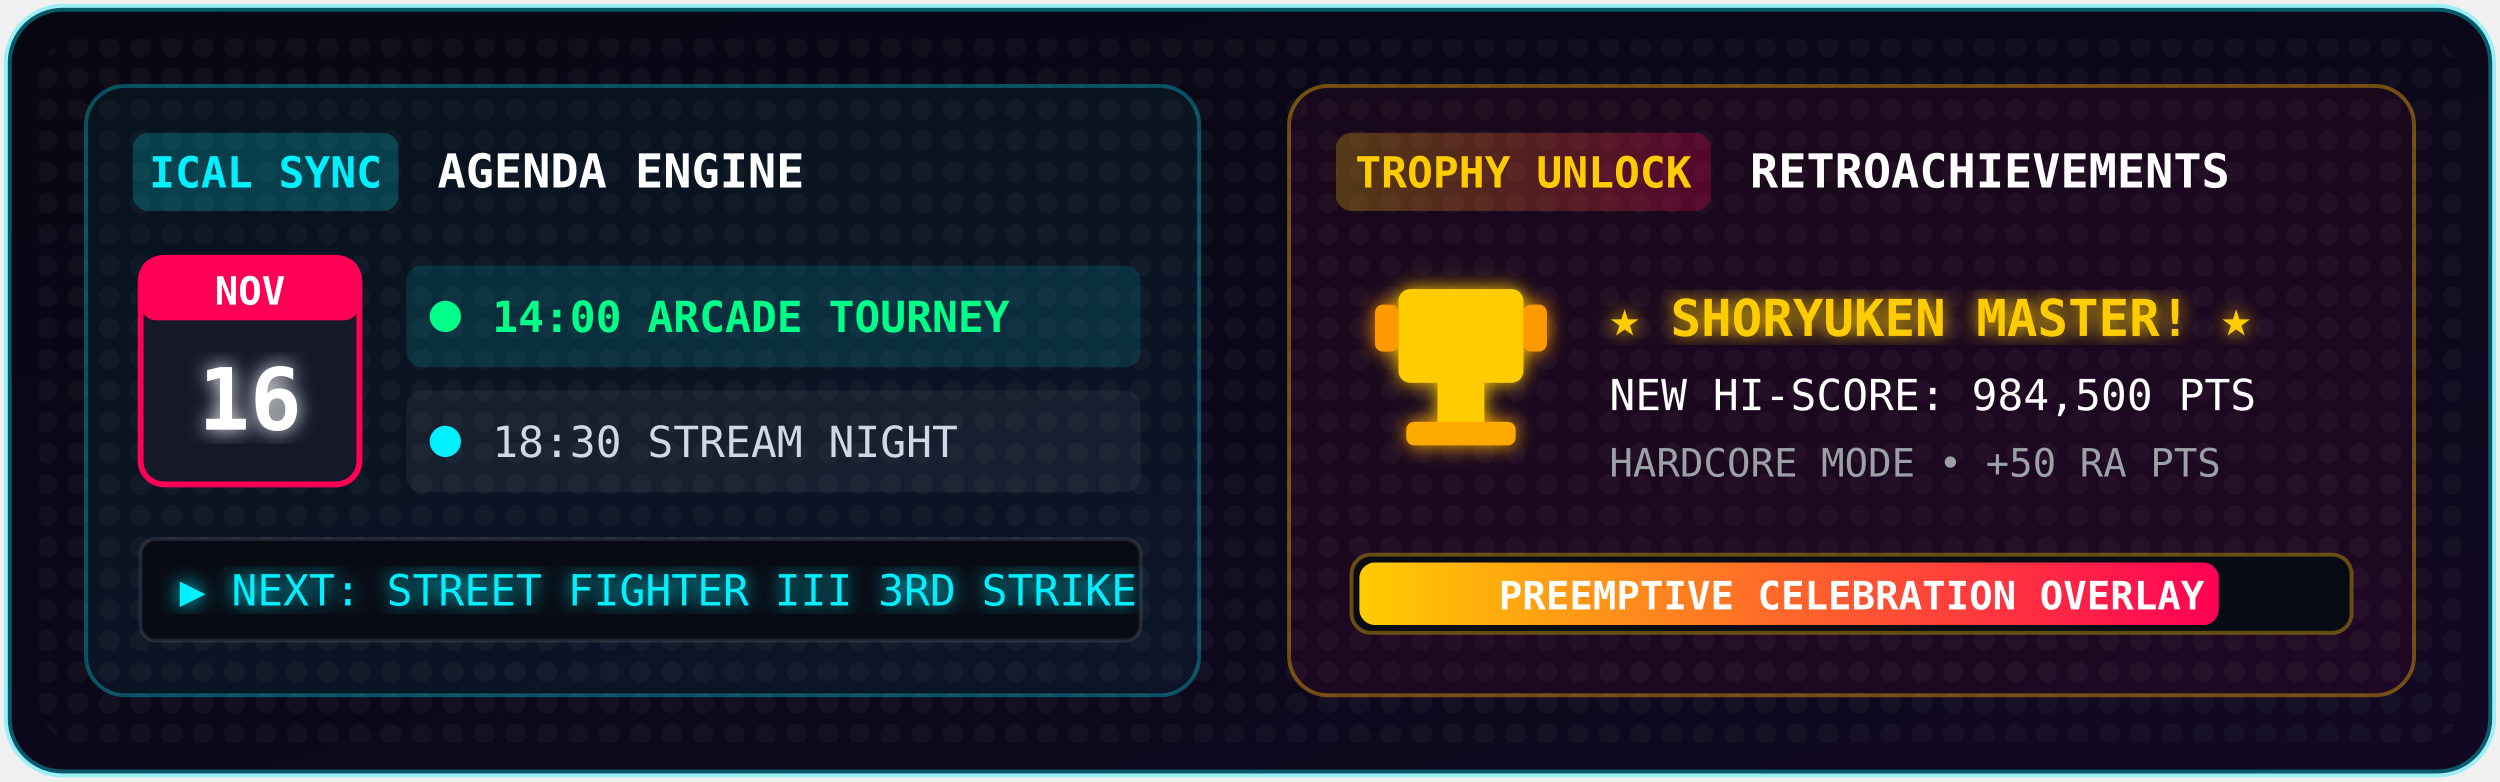
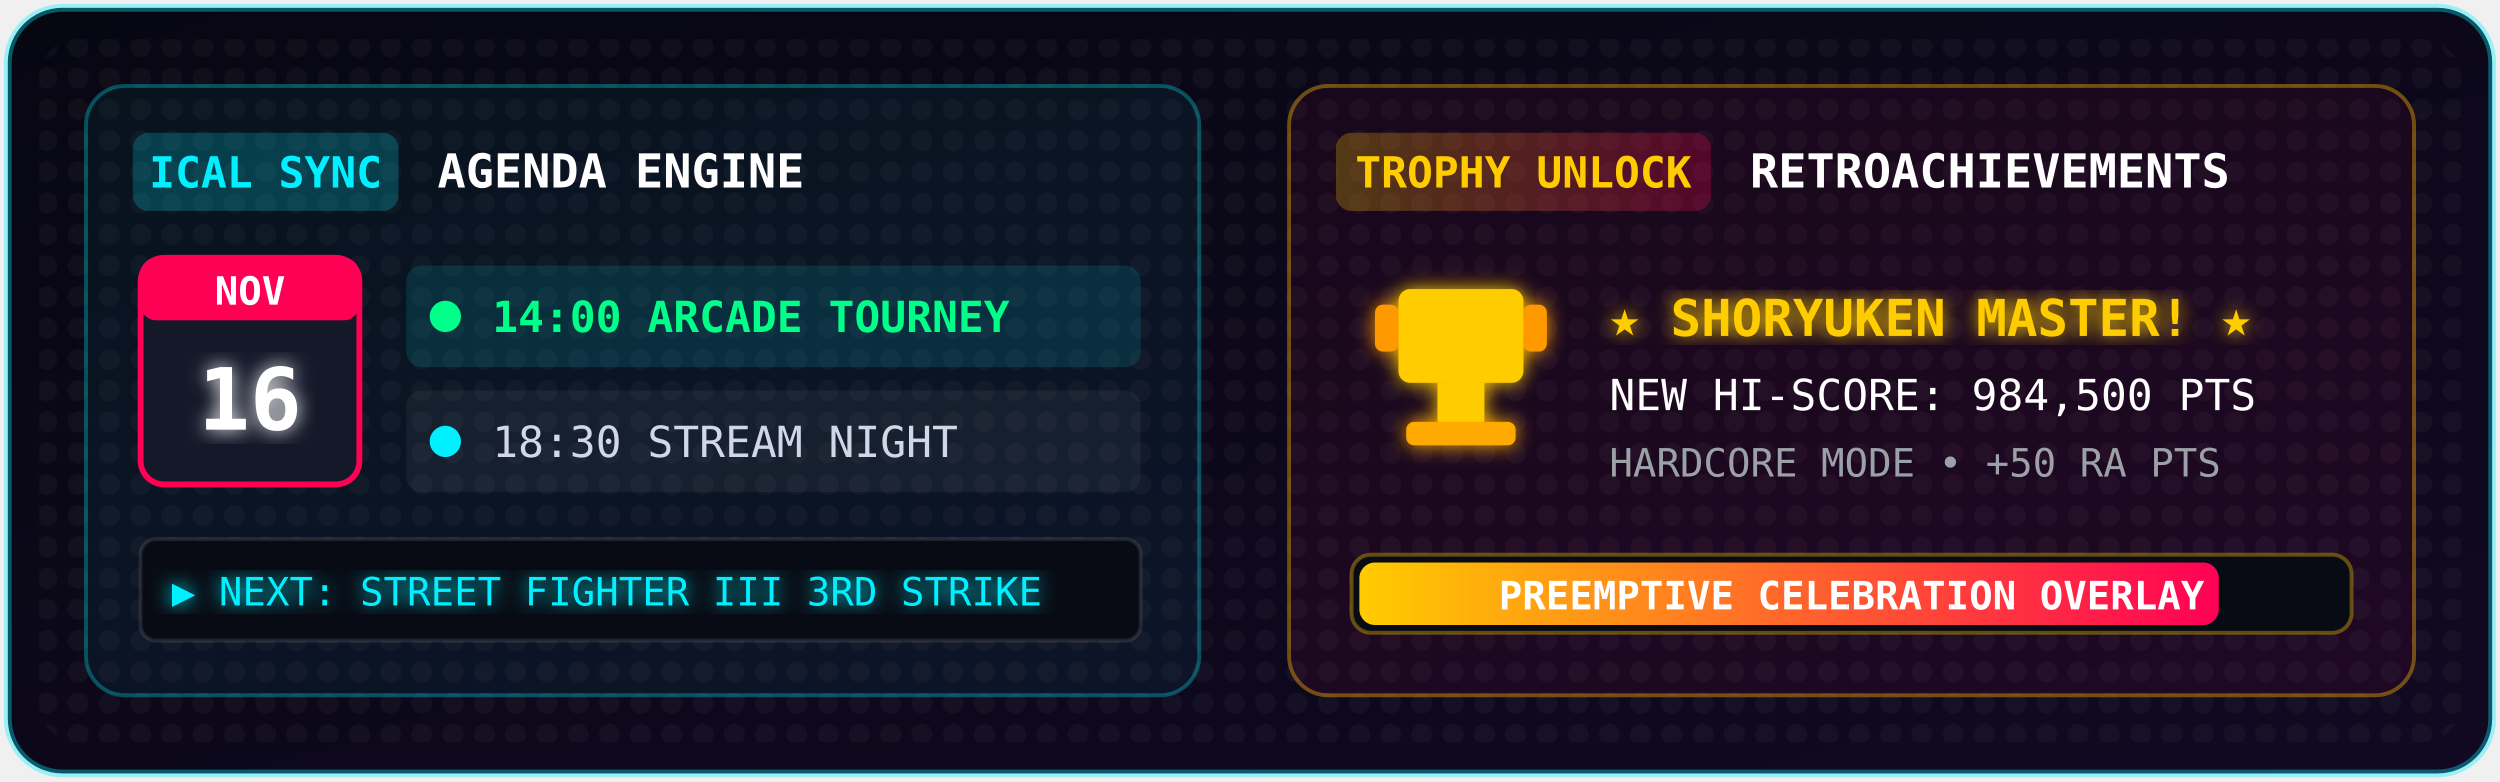
<svg xmlns="http://www.w3.org/2000/svg" viewBox="0 0 640 200" width="640" height="200">
  <defs>
    <linearGradient id="bgGrad" x1="0" y1="0" x2="1" y2="1">
      <stop offset="0%" stop-color="#070712" />
      <stop offset="100%" stop-color="#110922" />
    </linearGradient>
    <linearGradient id="cyanGlow" x1="0" y1="0" x2="1" y2="0">
      <stop offset="0%" stop-color="#00f0ff" />
      <stop offset="100%" stop-color="#00ff88" />
    </linearGradient>
    <linearGradient id="goldGlow" x1="0" y1="0" x2="1" y2="0">
      <stop offset="0%" stop-color="#ffcc00" />
      <stop offset="100%" stop-color="#ff0055" />
    </linearGradient>
    <pattern id="ledGrid" width="8" height="8" patternUnits="userSpaceOnUse">
      <rect width="8" height="8" fill="none" />
      <circle cx="4" cy="4" r="2.7" fill="rgba(255,255,255,0.035)" />
    </pattern>
    <filter id="neon" x="-20%" y="-20%" width="140%" height="140%">
      <feGaussianBlur stdDeviation="2.5" result="blur" />
      <feMerge>
        <feMergeNode in="blur" />
        <feMergeNode in="SourceGraphic" />
      </feMerge>
    </filter>
  </defs>
  <rect x="2" y="2" width="636" height="196" rx="14" fill="url(#bgGrad)" stroke="#00f0ff" stroke-opacity="0.35" stroke-width="2" />
  <rect x="10" y="10" width="620" height="180" rx="10" fill="url(#ledGrid)" />
  <g transform="translate(22, 22)">
    <rect x="0" y="0" width="285" height="156" rx="10" fill="rgba(0, 240, 255, 0.05)" stroke="rgba(0, 240, 255, 0.3)" />
    <rect x="12" y="12" width="68" height="20" rx="4" fill="#00f0ff" opacity="0.2" />
    <text x="46" y="26" fill="#00f0ff" font-family="monospace" font-size="11" font-weight="bold" text-anchor="middle">ICAL SYNC</text>
    <text x="90" y="26" fill="#ffffff" font-family="monospace" font-size="12" font-weight="bold">AGENDA ENGINE</text>
    <rect x="14" y="44" width="56" height="58" rx="6" fill="#141829" stroke="#ff0055" stroke-width="1.5" />
    <rect x="14" y="44" width="56" height="16" rx="4" fill="#ff0055" />
    <text x="42" y="56" fill="#ffffff" font-family="monospace" font-size="10" font-weight="bold" text-anchor="middle">NOV</text>
    <text x="42" y="88" fill="#ffffff" font-family="monospace" font-size="22" font-weight="bold" text-anchor="middle" filter="url(#neon)">16</text>
    <g transform="translate(82, 46)">
      <rect x="0" y="0" width="188" height="26" rx="4" fill="rgba(0, 240, 255, 0.12)" />
      <circle cx="10" cy="13" r="4" fill="#00ff88">
        <animate attributeName="opacity" values="1;0.3;1" dur="1.6s" repeatCount="indefinite" />
      </circle>
      <text x="22" y="17" fill="#00ff88" font-family="monospace" font-size="11" font-weight="bold">14:00 ARCADE TOURNEY</text>
      <rect x="0" y="32" width="188" height="26" rx="4" fill="rgba(255, 255, 255, 0.05)" />
      <circle cx="10" cy="45" r="4" fill="#00f0ff" />
      <text x="22" y="49" fill="#d0d8e8" font-family="monospace" font-size="11">18:30 STREAM NIGHT</text>
    </g>
    <rect x="14" y="116" width="256" height="26" rx="4" fill="#080b14" stroke="rgba(255,255,255,0.1)" />
-     <text x="24" y="133" fill="#00f0ff" font-family="monospace" font-size="11" filter="url(#neon)">
+     <text x="22" y="133" fill="#00f0ff" font-family="monospace" font-size="10" filter="url(#neon)">
      ▶ NEXT: STREET FIGHTER III 3RD STRIKE
      <animate attributeName="opacity" values="1;0.65;1" dur="2.2s" repeatCount="indefinite" />
    </text>
  </g>
  <g transform="translate(330, 22)">
    <rect x="0" y="0" width="288" height="156" rx="10" fill="rgba(255, 0, 85, 0.06)" stroke="rgba(255, 180, 0, 0.4)" />
    <rect x="12" y="12" width="96" height="20" rx="4" fill="url(#goldGlow)" opacity="0.25" />
    <text x="60" y="26" fill="#ffcc00" font-family="monospace" font-size="11" font-weight="bold" text-anchor="middle">TROPHY UNLOCK</text>
    <text x="118" y="26" fill="#ffffff" font-family="monospace" font-size="12" font-weight="bold">RETROACHIEVEMENTS</text>
    <g transform="translate(20, 48)" filter="url(#neon)">
      <rect x="8" y="4" width="32" height="24" rx="3" fill="#ffcc00" />
      <rect x="2" y="8" width="6" height="12" rx="2" fill="#ff9900" />
      <rect x="40" y="8" width="6" height="12" rx="2" fill="#ff9900" />
      <rect x="18" y="28" width="12" height="10" fill="#ffcc00" />
      <rect x="10" y="38" width="28" height="6" rx="2" fill="#ffaa00" />
      <animateTransform attributeName="transform" type="translate" values="20,48; 20,44; 20,48" dur="1.8s" repeatCount="indefinite" />
    </g>
    <text x="82" y="64" fill="#ffcc00" font-family="monospace" font-size="13" font-weight="bold" filter="url(#neon)">★ SHORYUKEN MASTER! ★</text>
    <text x="82" y="83" fill="#ffffff" font-family="monospace" font-size="11">NEW HI-SCORE: 984,500 PTS</text>
    <text x="82" y="100" fill="#9ba1a6" font-family="monospace" font-size="10">HARDCORE MODE • +50 RA PTS</text>
    <rect x="16" y="120" width="256" height="20" rx="5" fill="#090b14" stroke="rgba(255, 204, 0, 0.35)" />
    <rect x="18" y="122" width="220" height="16" rx="4" fill="url(#goldGlow)">
      <animate attributeName="width" values="120;252;120" dur="3.5s" repeatCount="indefinite" />
    </rect>
    <text x="144" y="134" fill="#ffffff" font-family="monospace" font-size="10" font-weight="bold" text-anchor="middle">PREEMPTIVE CELEBRATION OVERLAY</text>
  </g>
</svg>
